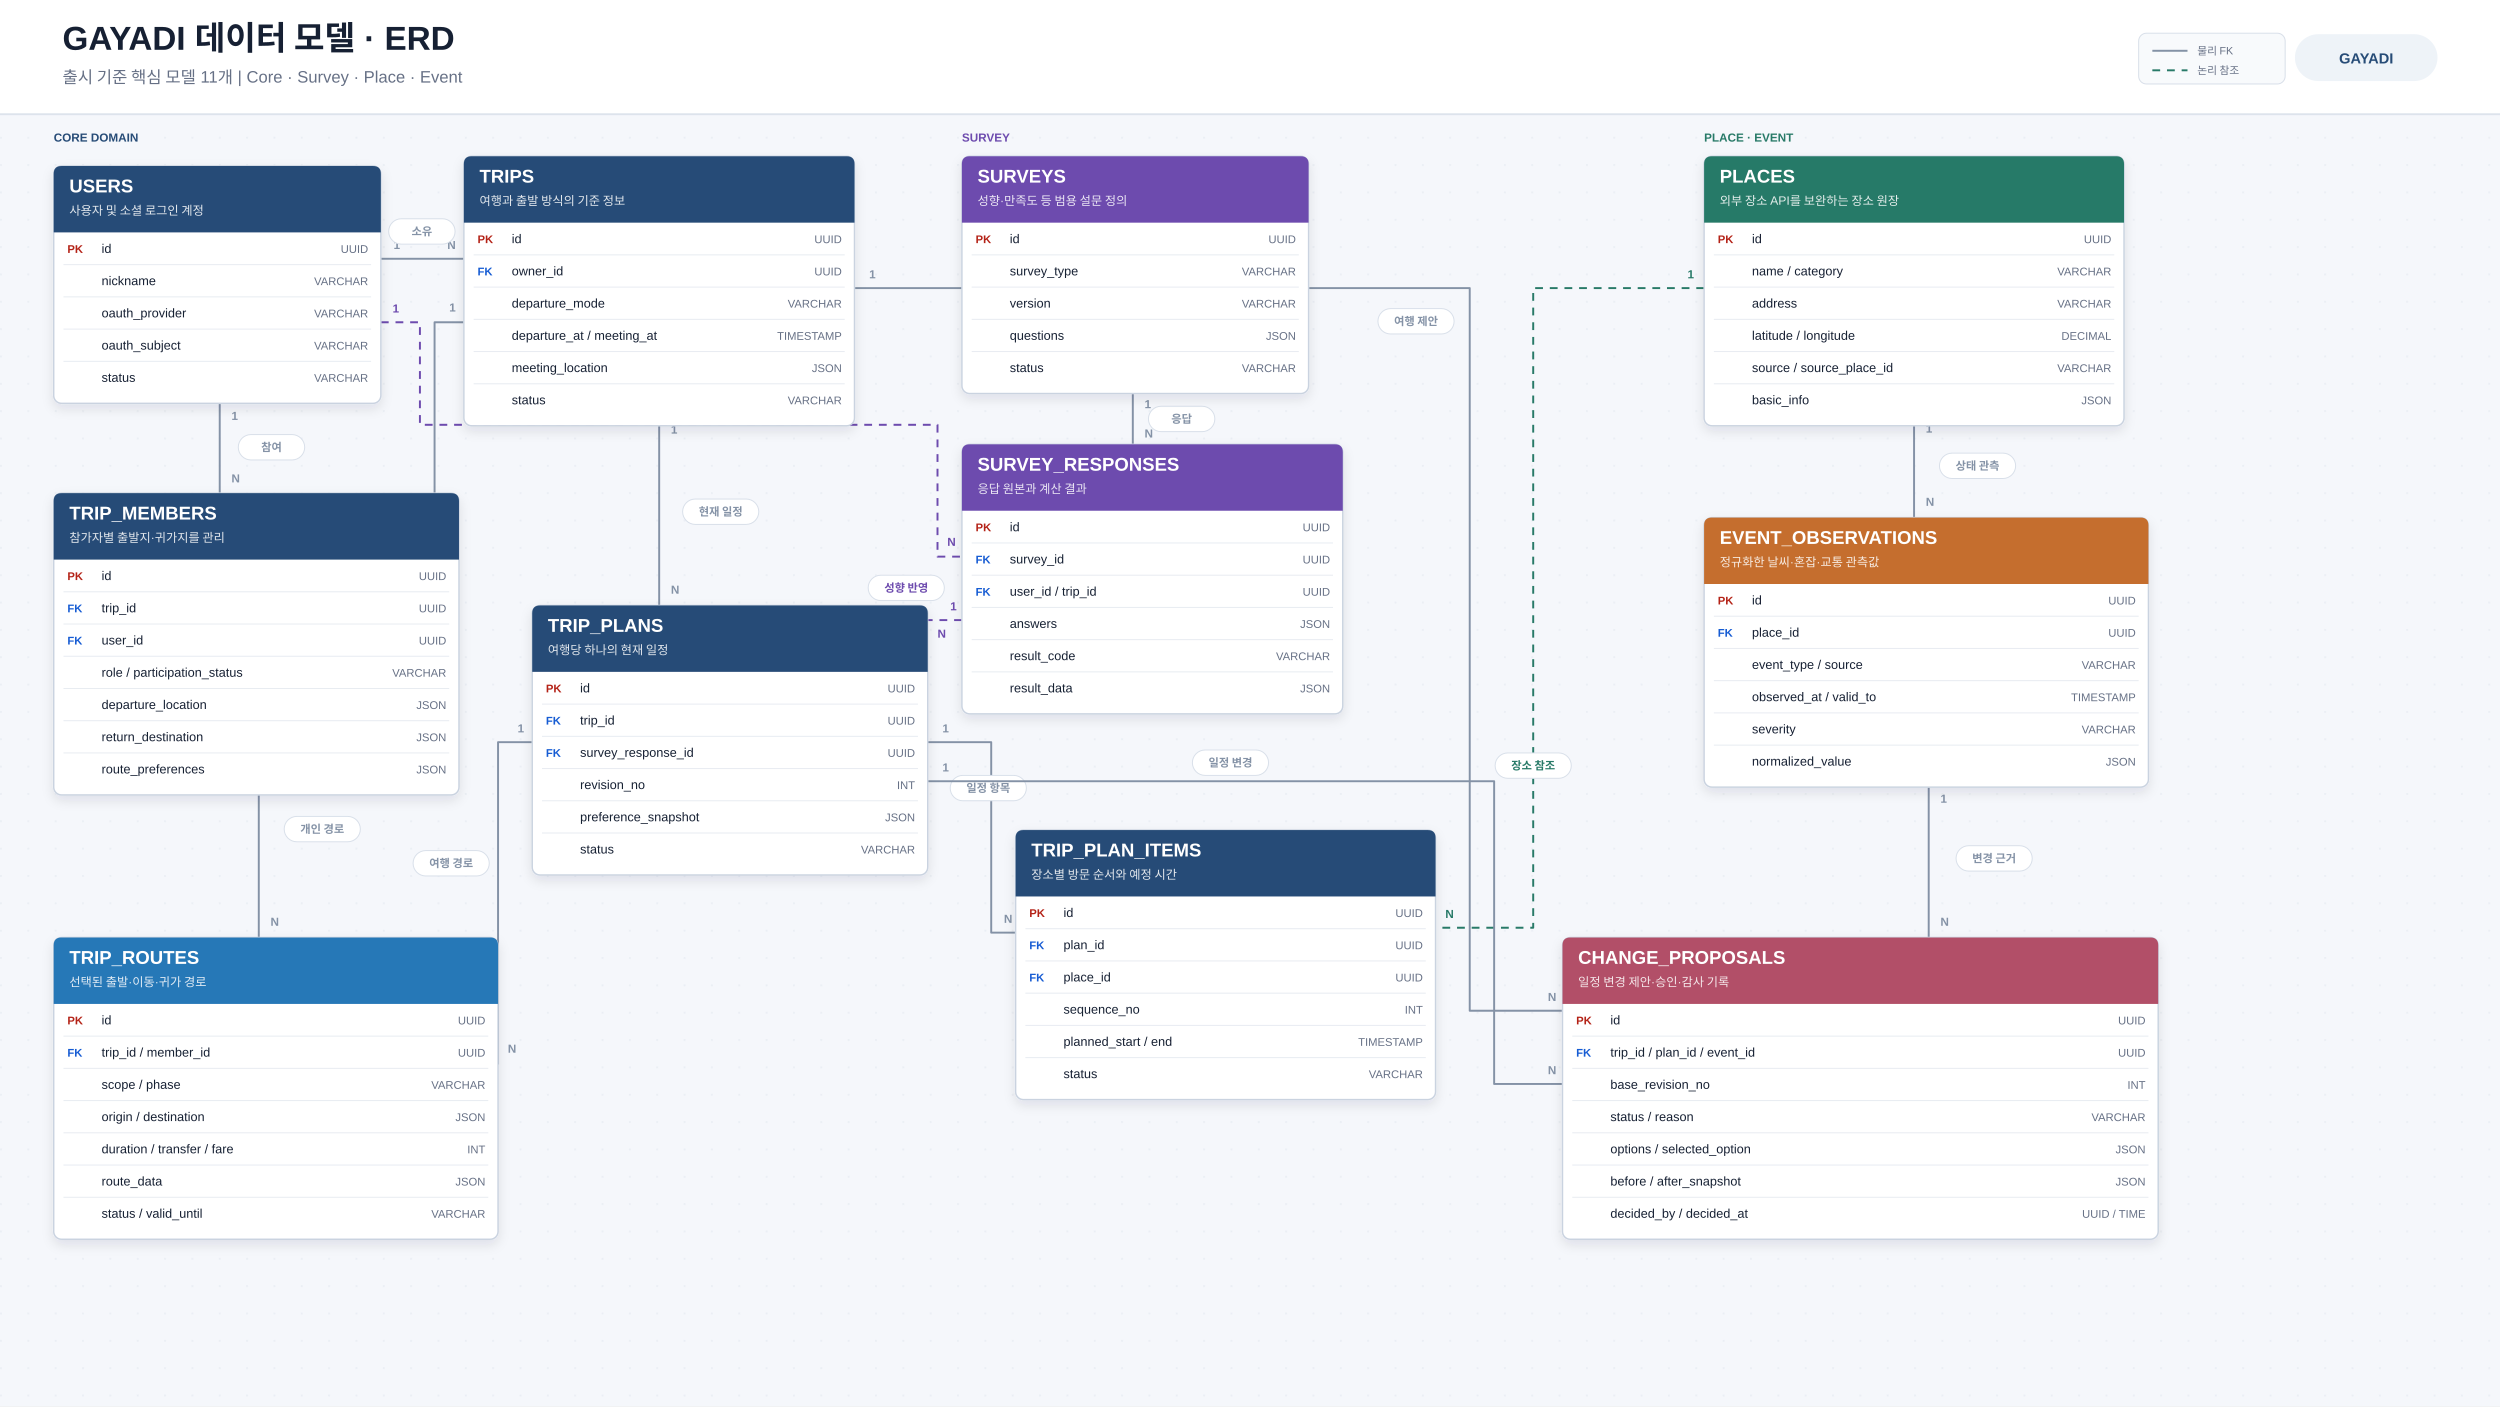
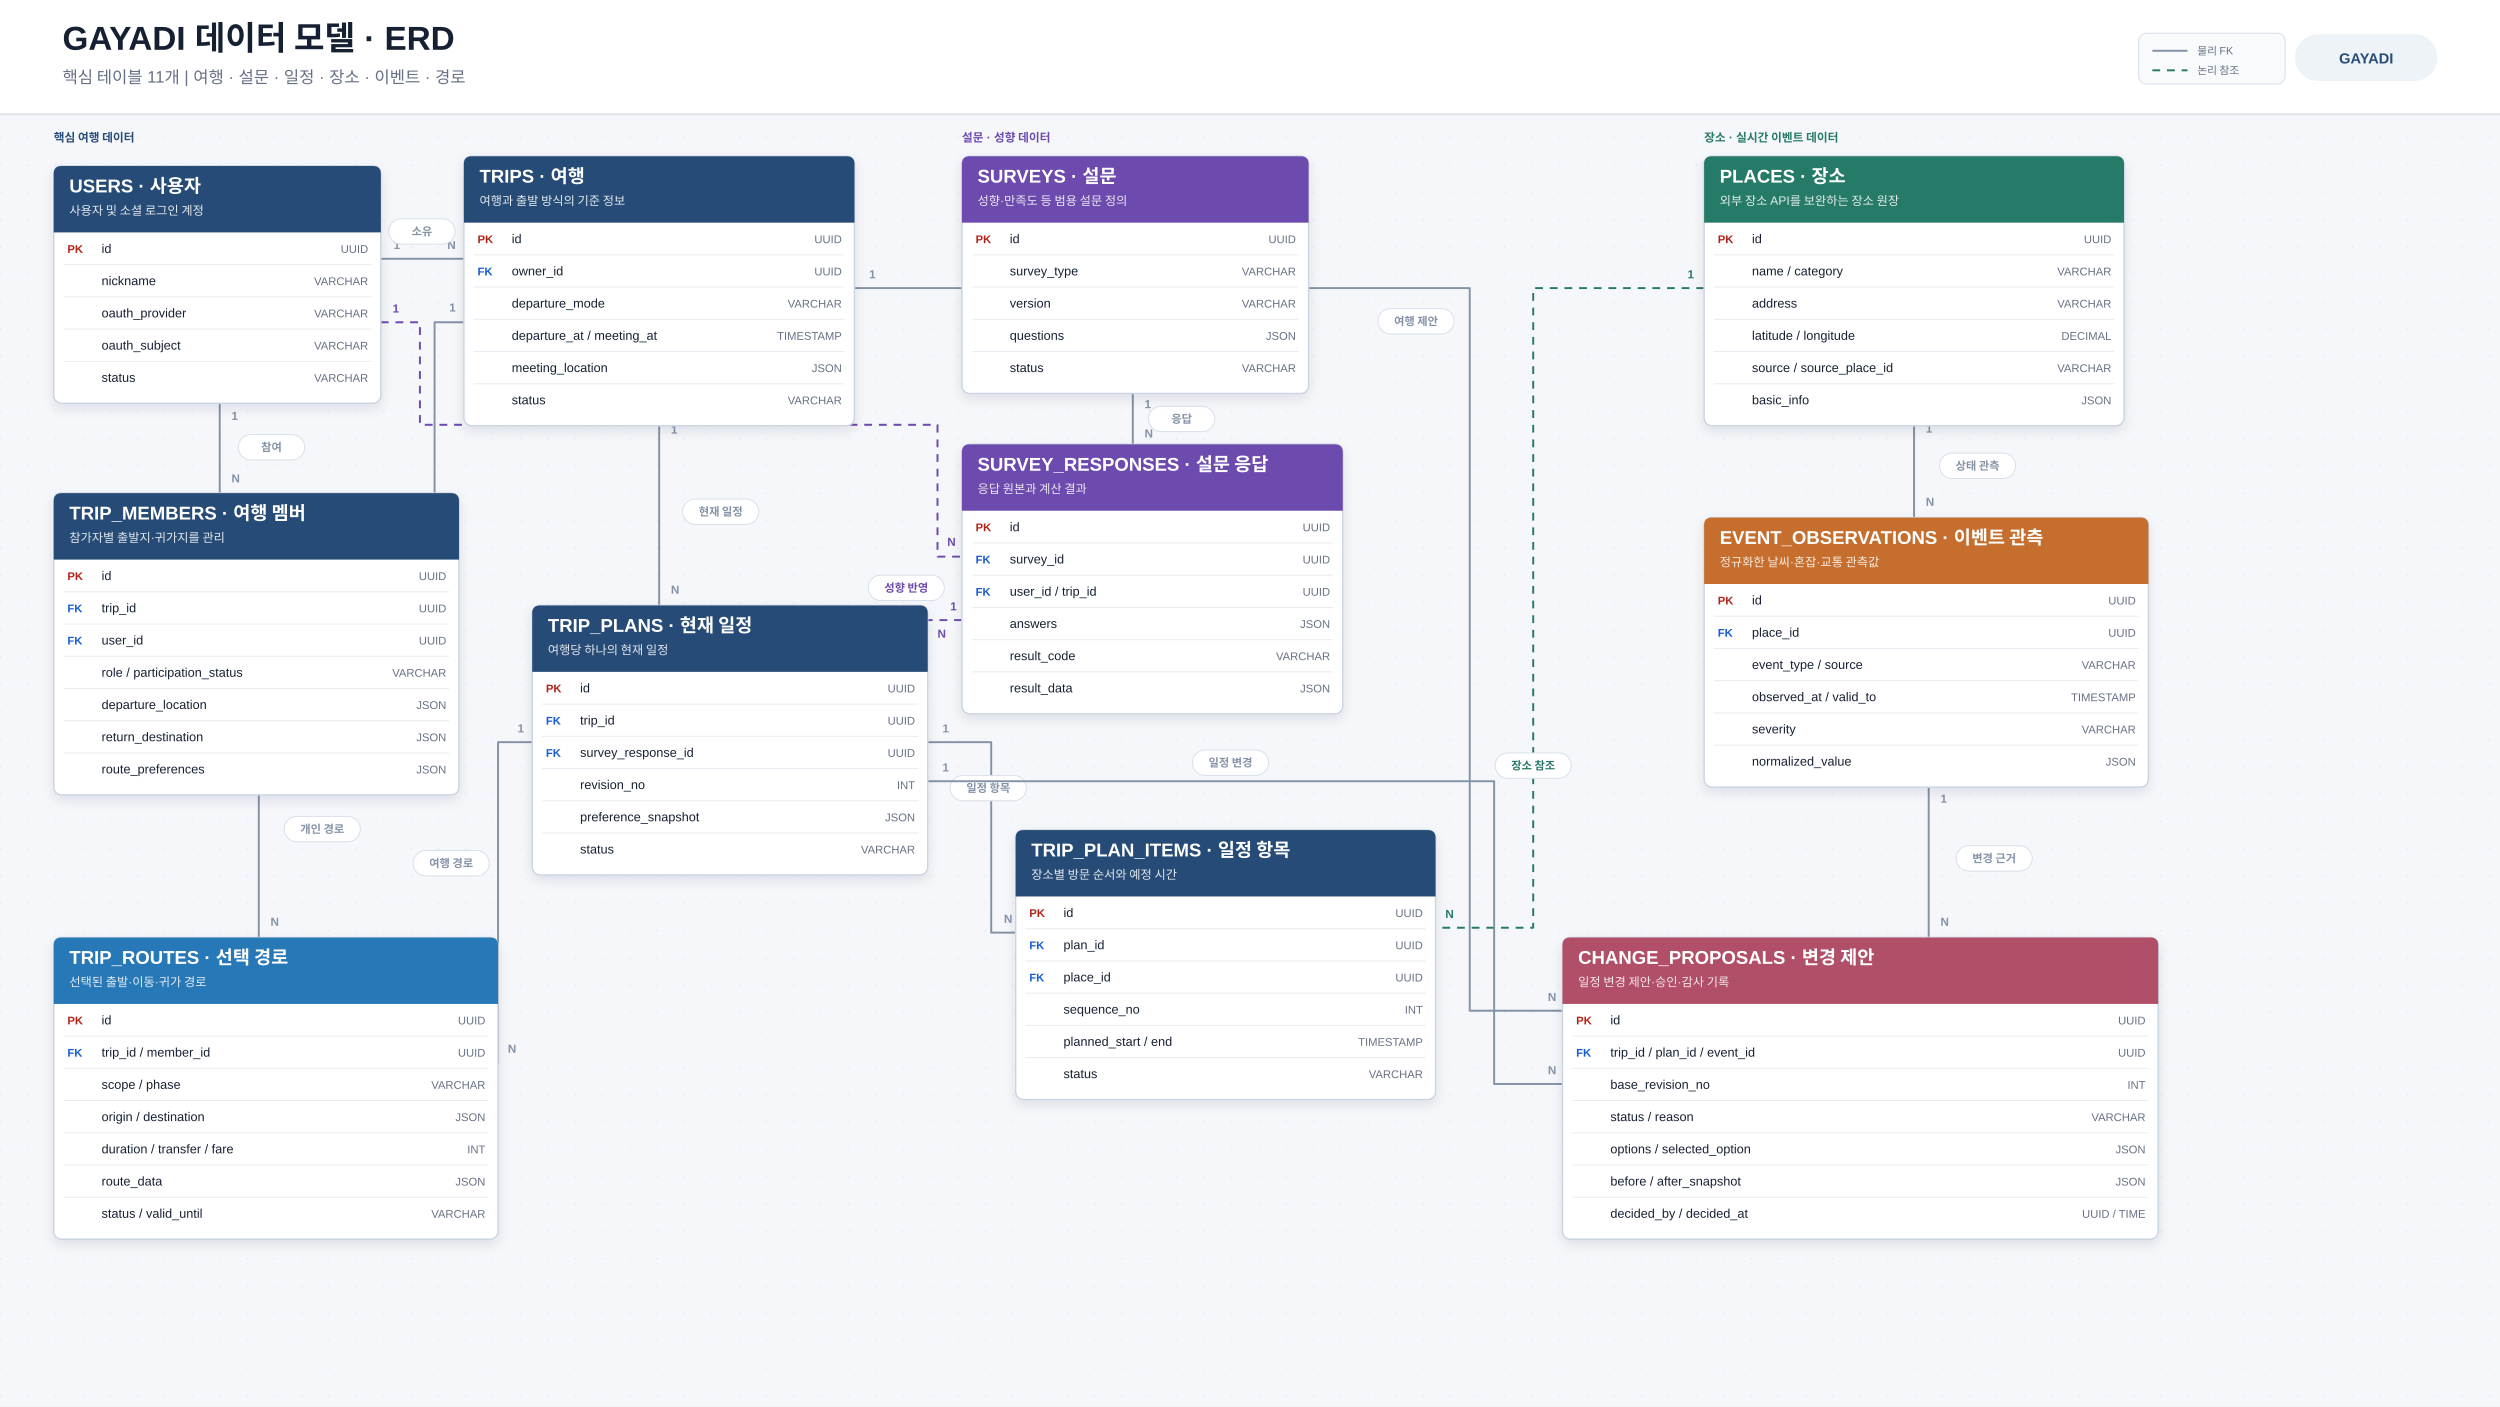
<svg xmlns="http://www.w3.org/2000/svg" width="2560" height="1440" viewBox="0 0 2560 1440">
  <defs>
    <filter id="shadow" x="-20%" y="-20%" width="140%" height="150%">
      <feDropShadow dx="0" dy="5" stdDeviation="6" flood-color="#162033" flood-opacity="0.10" />
    </filter>
    <marker id="arrow" markerWidth="10" markerHeight="10" refX="8" refY="5" orient="auto" markerUnits="strokeWidth">
      <path d="M0,0 L10,5 L0,10 Z" fill="#748197" />
    </marker>
    <pattern id="grid" width="28" height="28" patternUnits="userSpaceOnUse">
      <circle cx="1" cy="1" r="1" fill="#D9E0EA" />
    </pattern>
  </defs>
  <rect width="2560" height="1440" fill="#F5F7FB" />
  <rect width="2560" height="1440" fill="url(#grid)" opacity="0.42" />
  <g font-family="Malgun Gothic, Noto Sans KR, Arial, sans-serif">
    <rect width="2560" height="118" fill="#FFFFFF" />
    <line x1="0" y1="117" x2="2560" y2="117" stroke="#DDE3EC" stroke-width="2" />
    <text x="64" y="51" font-size="34" font-weight="700" fill="#162033">GAYADI 데이터 모델 · ERD</text>
-     <text x="64" y="85" font-size="17" fill="#667085">출시 기준 핵심 모델 11개  |  Core · Survey · Place · Event</text>
+     <text x="64" y="85" font-size="17" fill="#667085">핵심 테이블 11개  |  여행 · 설문 · 일정 · 장소 · 이벤트 · 경로</text>
    <rect x="2350" y="35" width="146" height="48" rx="24" fill="#EEF3F8" />
    <text x="2423" y="65" text-anchor="middle" font-size="15" font-weight="700" fill="#274C77">GAYADI</text>
-     <text x="55" y="145" font-size="12" font-weight="700" fill="#274C77">CORE DOMAIN</text>
-     <text x="985" y="145" font-size="12" font-weight="700" fill="#6D4BAE">SURVEY</text>
-     <text x="1745" y="145" font-size="12" font-weight="700" fill="#287A68">PLACE · EVENT</text>
+     <text x="55" y="145" font-size="12" font-weight="700" fill="#274C77">핵심 여행 데이터</text>
+     <text x="985" y="145" font-size="12" font-weight="700" fill="#6D4BAE">설문 · 성향 데이터</text>
+     <text x="1745" y="145" font-size="12" font-weight="700" fill="#287A68">장소 · 실시간 이벤트 데이터</text>
    <g transform="translate(2190,34)">
      <rect width="150" height="52" rx="8" fill="#F8FAFC" stroke="#D7DEE8" />
      <line x1="14" y1="18" x2="50" y2="18" stroke="#8492A6" stroke-width="2" />
      <text x="60" y="22" font-size="11" fill="#667085">물리 FK</text>
      <line x1="14" y1="38" x2="50" y2="38" stroke="#287A68" stroke-width="2" stroke-dasharray="8 7" />
      <text x="60" y="42" font-size="11" fill="#667085">논리 참조</text>
    </g>
    <polyline points="390,265 475,265" fill="none" stroke="#8492A6" stroke-width="2" stroke-linejoin="round" />
    <text x="403" y="255" font-size="12" font-weight="700" fill="#8492A6">1</text>
    <text x="458" y="255" font-size="12" font-weight="700" fill="#8492A6">N</text>
    <rect x="398" y="224" width="68" height="26" rx="13" fill="#FFFFFF" stroke="#D8DFE9" />
    <text x="432" y="241" text-anchor="middle" font-size="11.5" font-weight="700" fill="#8492A6">소유</text>
    <polyline points="225,413 225,505" fill="none" stroke="#8492A6" stroke-width="2" stroke-linejoin="round" />
    <text x="237" y="430" font-size="12" font-weight="700" fill="#8492A6">1</text>
    <text x="237" y="494" font-size="12" font-weight="700" fill="#8492A6">N</text>
    <rect x="244" y="445" width="68" height="26" rx="13" fill="#FFFFFF" stroke="#D8DFE9" />
    <text x="278" y="462" text-anchor="middle" font-size="11.5" font-weight="700" fill="#8492A6">참여</text>
    <polyline points="475,330 445,330 445,575 470,575" fill="none" stroke="#8492A6" stroke-width="2" stroke-linejoin="round" />
    <text x="460" y="319" font-size="12" font-weight="700" fill="#8492A6">1</text>
    <text x="454" y="565" font-size="12" font-weight="700" fill="#8492A6">N</text>
    <polyline points="1160,403 1160,455" fill="none" stroke="#8492A6" stroke-width="2" stroke-linejoin="round" />
    <text x="1172" y="418" font-size="12" font-weight="700" fill="#8492A6">1</text>
    <text x="1172" y="448" font-size="12" font-weight="700" fill="#8492A6">N</text>
    <rect x="1176" y="416" width="68" height="26" rx="13" fill="#FFFFFF" stroke="#D8DFE9" />
    <text x="1210" y="433" text-anchor="middle" font-size="11.5" font-weight="700" fill="#8492A6">응답</text>
    <polyline points="390,330 430,330 430,435 960,435 960,570 985,570" fill="none" stroke="#6D4BAE" stroke-width="2" stroke-linejoin="round" stroke-dasharray="8 7" />
    <text x="402" y="320" font-size="12" font-weight="700" fill="#6D4BAE">1</text>
    <text x="970" y="559" font-size="12" font-weight="700" fill="#6D4BAE">N</text>
    <rect x="665" y="403" width="90" height="26" rx="13" fill="#FFFFFF" stroke="#D8DFE9" />
    <text x="710" y="420" text-anchor="middle" font-size="11.5" font-weight="700" fill="#6D4BAE">사용자 응답</text>
    <polyline points="675,426 675,620" fill="none" stroke="#8492A6" stroke-width="2" stroke-linejoin="round" />
    <text x="687" y="444" font-size="12" font-weight="700" fill="#8492A6">1</text>
    <text x="687" y="608" font-size="12" font-weight="700" fill="#8492A6">N</text>
    <rect x="699" y="511" width="78" height="26" rx="13" fill="#FFFFFF" stroke="#D8DFE9" />
    <text x="738" y="528" text-anchor="middle" font-size="11.5" font-weight="700" fill="#8492A6">현재 일정</text>
    <polyline points="985,635 950,635" fill="none" stroke="#6D4BAE" stroke-width="2" stroke-linejoin="round" stroke-dasharray="8 7" />
    <text x="973" y="625" font-size="12" font-weight="700" fill="#6D4BAE">1</text>
    <text x="960" y="653" font-size="12" font-weight="700" fill="#6D4BAE">N</text>
    <rect x="889" y="589" width="78" height="26" rx="13" fill="#FFFFFF" stroke="#D8DFE9" />
    <text x="928" y="606" text-anchor="middle" font-size="11.5" font-weight="700" fill="#6D4BAE">성향 반영</text>
    <polyline points="950,760 1015,760 1015,955 1040,955" fill="none" stroke="#8492A6" stroke-width="2" stroke-linejoin="round" />
    <text x="965" y="750" font-size="12" font-weight="700" fill="#8492A6">1</text>
    <text x="1028" y="945" font-size="12" font-weight="700" fill="#8492A6">N</text>
    <rect x="973" y="794" width="78" height="26" rx="13" fill="#FFFFFF" stroke="#D8DFE9" />
    <text x="1012" y="811" text-anchor="middle" font-size="11.5" font-weight="700" fill="#8492A6">일정 항목</text>
    <polyline points="1745,295 1570,295 1570,950 1470,950" fill="none" stroke="#287A68" stroke-width="2" stroke-linejoin="round" stroke-dasharray="8 7" />
    <text x="1728" y="285" font-size="12" font-weight="700" fill="#287A68">1</text>
    <text x="1480" y="940" font-size="12" font-weight="700" fill="#287A68">N</text>
    <rect x="1531" y="771" width="78" height="26" rx="13" fill="#FFFFFF" stroke="#D8DFE9" />
    <text x="1570" y="788" text-anchor="middle" font-size="11.5" font-weight="700" fill="#287A68">장소 참조</text>
    <polyline points="265,746 265,960" fill="none" stroke="#8492A6" stroke-width="2" stroke-linejoin="round" />
    <text x="277" y="765" font-size="12" font-weight="700" fill="#8492A6">1</text>
    <text x="277" y="948" font-size="12" font-weight="700" fill="#8492A6">N</text>
    <rect x="291" y="836" width="78" height="26" rx="13" fill="#FFFFFF" stroke="#D8DFE9" />
    <text x="330" y="853" text-anchor="middle" font-size="11.5" font-weight="700" fill="#8492A6">개인 경로</text>
    <polyline points="545,760 510,760 510,1090" fill="none" stroke="#8492A6" stroke-width="2" stroke-linejoin="round" />
    <text x="530" y="750" font-size="12" font-weight="700" fill="#8492A6">1</text>
    <text x="520" y="1078" font-size="12" font-weight="700" fill="#8492A6">N</text>
    <rect x="423" y="871" width="78" height="26" rx="13" fill="#FFFFFF" stroke="#D8DFE9" />
    <text x="462" y="888" text-anchor="middle" font-size="11.5" font-weight="700" fill="#8492A6">여행 경로</text>
    <polyline points="1960,426 1960,530" fill="none" stroke="#8492A6" stroke-width="2" stroke-linejoin="round" />
    <text x="1972" y="443" font-size="12" font-weight="700" fill="#8492A6">1</text>
    <text x="1972" y="518" font-size="12" font-weight="700" fill="#8492A6">N</text>
    <rect x="1986" y="464" width="78" height="26" rx="13" fill="#FFFFFF" stroke="#D8DFE9" />
    <text x="2025" y="481" text-anchor="middle" font-size="11.5" font-weight="700" fill="#8492A6">상태 관측</text>
    <polyline points="1975,806 1975,960" fill="none" stroke="#8492A6" stroke-width="2" stroke-linejoin="round" />
    <text x="1987" y="822" font-size="12" font-weight="700" fill="#8492A6">1</text>
    <text x="1987" y="948" font-size="12" font-weight="700" fill="#8492A6">N</text>
    <rect x="2003" y="866" width="78" height="26" rx="13" fill="#FFFFFF" stroke="#D8DFE9" />
    <text x="2042" y="883" text-anchor="middle" font-size="11.5" font-weight="700" fill="#8492A6">변경 근거</text>
    <polyline points="950,800 1530,800 1530,1110 1600,1110" fill="none" stroke="#8492A6" stroke-width="2" stroke-linejoin="round" />
    <text x="965" y="790" font-size="12" font-weight="700" fill="#8492A6">1</text>
    <text x="1585" y="1100" font-size="12" font-weight="700" fill="#8492A6">N</text>
    <rect x="1221" y="768" width="78" height="26" rx="13" fill="#FFFFFF" stroke="#D8DFE9" />
    <text x="1260" y="785" text-anchor="middle" font-size="11.5" font-weight="700" fill="#8492A6">일정 변경</text>
    <polyline points="875,295 1505,295 1505,1035 1600,1035" fill="none" stroke="#8492A6" stroke-width="2" stroke-linejoin="round" />
    <text x="890" y="285" font-size="12" font-weight="700" fill="#8492A6">1</text>
    <text x="1585" y="1025" font-size="12" font-weight="700" fill="#8492A6">N</text>
    <rect x="1411" y="316" width="78" height="26" rx="13" fill="#FFFFFF" stroke="#D8DFE9" />
    <text x="1450" y="333" text-anchor="middle" font-size="11.5" font-weight="700" fill="#8492A6">여행 제안</text>
    <g filter="url(#shadow)">
      <rect x="55" y="170" width="335" height="243" rx="8" fill="#FFFFFF" stroke="#CAD3E0" stroke-width="1.5" />
      <path d="M63,170 H382 Q390,170 390,178 V238 H55 V178 Q55,170 63,170 Z" fill="#274C77" />
-       <text x="71" y="197" font-size="19" font-weight="700" fill="#FFFFFF">USERS</text>
+       <text x="71" y="197" font-size="19" font-weight="700" fill="#FFFFFF">USERS · 사용자</text>
      <text x="71" y="220" font-size="12.5" fill="#FFFFFF" opacity="0.86">사용자 및 소셜 로그인 계정</text>
      <text x="69" y="259" font-size="11.5" font-weight="700" fill="#B42318">PK</text>
      <text x="104" y="259" font-size="13" font-weight="500" fill="#162033">id</text>
      <text x="377" y="259" text-anchor="end" font-size="11.5" fill="#667085">UUID</text>
      <line x1="65" y1="271" x2="380" y2="271" stroke="#E7EBF1" />
      <text x="69" y="292" font-size="11.5" font-weight="700" fill="#667085" />
      <text x="104" y="292" font-size="13" font-weight="500" fill="#162033">nickname</text>
      <text x="377" y="292" text-anchor="end" font-size="11.5" fill="#667085">VARCHAR</text>
      <line x1="65" y1="304" x2="380" y2="304" stroke="#E7EBF1" />
      <text x="69" y="325" font-size="11.5" font-weight="700" fill="#667085" />
      <text x="104" y="325" font-size="13" font-weight="500" fill="#162033">oauth_provider</text>
      <text x="377" y="325" text-anchor="end" font-size="11.5" fill="#667085">VARCHAR</text>
      <line x1="65" y1="337" x2="380" y2="337" stroke="#E7EBF1" />
      <text x="69" y="358" font-size="11.5" font-weight="700" fill="#667085" />
      <text x="104" y="358" font-size="13" font-weight="500" fill="#162033">oauth_subject</text>
      <text x="377" y="358" text-anchor="end" font-size="11.5" fill="#667085">VARCHAR</text>
      <line x1="65" y1="370" x2="380" y2="370" stroke="#E7EBF1" />
      <text x="69" y="391" font-size="11.5" font-weight="700" fill="#667085" />
      <text x="104" y="391" font-size="13" font-weight="500" fill="#162033">status</text>
      <text x="377" y="391" text-anchor="end" font-size="11.5" fill="#667085">VARCHAR</text>
    </g>
    <g filter="url(#shadow)">
      <rect x="475" y="160" width="400" height="276" rx="8" fill="#FFFFFF" stroke="#CAD3E0" stroke-width="1.5" />
      <path d="M483,160 H867 Q875,160 875,168 V228 H475 V168 Q475,160 483,160 Z" fill="#274C77" />
-       <text x="491" y="187" font-size="19" font-weight="700" fill="#FFFFFF">TRIPS</text>
+       <text x="491" y="187" font-size="19" font-weight="700" fill="#FFFFFF">TRIPS · 여행</text>
      <text x="491" y="210" font-size="12.5" fill="#FFFFFF" opacity="0.86">여행과 출발 방식의 기준 정보</text>
      <text x="489" y="249" font-size="11.5" font-weight="700" fill="#B42318">PK</text>
      <text x="524" y="249" font-size="13" font-weight="500" fill="#162033">id</text>
      <text x="862" y="249" text-anchor="end" font-size="11.5" fill="#667085">UUID</text>
      <line x1="485" y1="261" x2="865" y2="261" stroke="#E7EBF1" />
      <text x="489" y="282" font-size="11.5" font-weight="700" fill="#175CD3">FK</text>
      <text x="524" y="282" font-size="13" font-weight="500" fill="#162033">owner_id</text>
      <text x="862" y="282" text-anchor="end" font-size="11.5" fill="#667085">UUID</text>
      <line x1="485" y1="294" x2="865" y2="294" stroke="#E7EBF1" />
      <text x="489" y="315" font-size="11.5" font-weight="700" fill="#667085" />
      <text x="524" y="315" font-size="13" font-weight="500" fill="#162033">departure_mode</text>
      <text x="862" y="315" text-anchor="end" font-size="11.5" fill="#667085">VARCHAR</text>
      <line x1="485" y1="327" x2="865" y2="327" stroke="#E7EBF1" />
      <text x="489" y="348" font-size="11.5" font-weight="700" fill="#667085" />
      <text x="524" y="348" font-size="13" font-weight="500" fill="#162033">departure_at / meeting_at</text>
      <text x="862" y="348" text-anchor="end" font-size="11.5" fill="#667085">TIMESTAMP</text>
      <line x1="485" y1="360" x2="865" y2="360" stroke="#E7EBF1" />
      <text x="489" y="381" font-size="11.5" font-weight="700" fill="#667085" />
      <text x="524" y="381" font-size="13" font-weight="500" fill="#162033">meeting_location</text>
      <text x="862" y="381" text-anchor="end" font-size="11.5" fill="#667085">JSON</text>
      <line x1="485" y1="393" x2="865" y2="393" stroke="#E7EBF1" />
      <text x="489" y="414" font-size="11.5" font-weight="700" fill="#667085" />
      <text x="524" y="414" font-size="13" font-weight="500" fill="#162033">status</text>
      <text x="862" y="414" text-anchor="end" font-size="11.5" fill="#667085">VARCHAR</text>
    </g>
    <g filter="url(#shadow)">
      <rect x="55" y="505" width="415" height="309" rx="8" fill="#FFFFFF" stroke="#CAD3E0" stroke-width="1.5" />
      <path d="M63,505 H462 Q470,505 470,513 V573 H55 V513 Q55,505 63,505 Z" fill="#274C77" />
-       <text x="71" y="532" font-size="19" font-weight="700" fill="#FFFFFF">TRIP_MEMBERS</text>
+       <text x="71" y="532" font-size="19" font-weight="700" fill="#FFFFFF">TRIP_MEMBERS · 여행 멤버</text>
      <text x="71" y="555" font-size="12.5" fill="#FFFFFF" opacity="0.86">참가자별 출발지·귀가지를 관리</text>
      <text x="69" y="594" font-size="11.5" font-weight="700" fill="#B42318">PK</text>
      <text x="104" y="594" font-size="13" font-weight="500" fill="#162033">id</text>
      <text x="457" y="594" text-anchor="end" font-size="11.5" fill="#667085">UUID</text>
      <line x1="65" y1="606" x2="460" y2="606" stroke="#E7EBF1" />
      <text x="69" y="627" font-size="11.5" font-weight="700" fill="#175CD3">FK</text>
      <text x="104" y="627" font-size="13" font-weight="500" fill="#162033">trip_id</text>
      <text x="457" y="627" text-anchor="end" font-size="11.5" fill="#667085">UUID</text>
      <line x1="65" y1="639" x2="460" y2="639" stroke="#E7EBF1" />
      <text x="69" y="660" font-size="11.5" font-weight="700" fill="#175CD3">FK</text>
      <text x="104" y="660" font-size="13" font-weight="500" fill="#162033">user_id</text>
      <text x="457" y="660" text-anchor="end" font-size="11.5" fill="#667085">UUID</text>
      <line x1="65" y1="672" x2="460" y2="672" stroke="#E7EBF1" />
      <text x="69" y="693" font-size="11.5" font-weight="700" fill="#667085" />
      <text x="104" y="693" font-size="13" font-weight="500" fill="#162033">role / participation_status</text>
      <text x="457" y="693" text-anchor="end" font-size="11.5" fill="#667085">VARCHAR</text>
      <line x1="65" y1="705" x2="460" y2="705" stroke="#E7EBF1" />
      <text x="69" y="726" font-size="11.5" font-weight="700" fill="#667085" />
      <text x="104" y="726" font-size="13" font-weight="500" fill="#162033">departure_location</text>
      <text x="457" y="726" text-anchor="end" font-size="11.5" fill="#667085">JSON</text>
      <line x1="65" y1="738" x2="460" y2="738" stroke="#E7EBF1" />
      <text x="69" y="759" font-size="11.5" font-weight="700" fill="#667085" />
      <text x="104" y="759" font-size="13" font-weight="500" fill="#162033">return_destination</text>
      <text x="457" y="759" text-anchor="end" font-size="11.5" fill="#667085">JSON</text>
      <line x1="65" y1="771" x2="460" y2="771" stroke="#E7EBF1" />
      <text x="69" y="792" font-size="11.5" font-weight="700" fill="#667085" />
      <text x="104" y="792" font-size="13" font-weight="500" fill="#162033">route_preferences</text>
      <text x="457" y="792" text-anchor="end" font-size="11.5" fill="#667085">JSON</text>
    </g>
    <g filter="url(#shadow)">
      <rect x="985" y="160" width="355" height="243" rx="8" fill="#FFFFFF" stroke="#CAD3E0" stroke-width="1.5" />
      <path d="M993,160 H1332 Q1340,160 1340,168 V228 H985 V168 Q985,160 993,160 Z" fill="#6D4BAE" />
-       <text x="1001" y="187" font-size="19" font-weight="700" fill="#FFFFFF">SURVEYS</text>
+       <text x="1001" y="187" font-size="19" font-weight="700" fill="#FFFFFF">SURVEYS · 설문</text>
      <text x="1001" y="210" font-size="12.5" fill="#FFFFFF" opacity="0.86">성향·만족도 등 범용 설문 정의</text>
      <text x="999" y="249" font-size="11.5" font-weight="700" fill="#B42318">PK</text>
      <text x="1034" y="249" font-size="13" font-weight="500" fill="#162033">id</text>
      <text x="1327" y="249" text-anchor="end" font-size="11.5" fill="#667085">UUID</text>
      <line x1="995" y1="261" x2="1330" y2="261" stroke="#E7EBF1" />
      <text x="999" y="282" font-size="11.5" font-weight="700" fill="#667085" />
      <text x="1034" y="282" font-size="13" font-weight="500" fill="#162033">survey_type</text>
      <text x="1327" y="282" text-anchor="end" font-size="11.5" fill="#667085">VARCHAR</text>
      <line x1="995" y1="294" x2="1330" y2="294" stroke="#E7EBF1" />
      <text x="999" y="315" font-size="11.5" font-weight="700" fill="#667085" />
      <text x="1034" y="315" font-size="13" font-weight="500" fill="#162033">version</text>
      <text x="1327" y="315" text-anchor="end" font-size="11.5" fill="#667085">VARCHAR</text>
      <line x1="995" y1="327" x2="1330" y2="327" stroke="#E7EBF1" />
      <text x="999" y="348" font-size="11.5" font-weight="700" fill="#667085" />
      <text x="1034" y="348" font-size="13" font-weight="500" fill="#162033">questions</text>
      <text x="1327" y="348" text-anchor="end" font-size="11.5" fill="#667085">JSON</text>
      <line x1="995" y1="360" x2="1330" y2="360" stroke="#E7EBF1" />
      <text x="999" y="381" font-size="11.5" font-weight="700" fill="#667085" />
      <text x="1034" y="381" font-size="13" font-weight="500" fill="#162033">status</text>
      <text x="1327" y="381" text-anchor="end" font-size="11.5" fill="#667085">VARCHAR</text>
    </g>
    <g filter="url(#shadow)">
      <rect x="985" y="455" width="390" height="276" rx="8" fill="#FFFFFF" stroke="#CAD3E0" stroke-width="1.5" />
      <path d="M993,455 H1367 Q1375,455 1375,463 V523 H985 V463 Q985,455 993,455 Z" fill="#6D4BAE" />
-       <text x="1001" y="482" font-size="19" font-weight="700" fill="#FFFFFF">SURVEY_RESPONSES</text>
+       <text x="1001" y="482" font-size="19" font-weight="700" fill="#FFFFFF">SURVEY_RESPONSES · 설문 응답</text>
      <text x="1001" y="505" font-size="12.5" fill="#FFFFFF" opacity="0.86">응답 원본과 계산 결과</text>
      <text x="999" y="544" font-size="11.5" font-weight="700" fill="#B42318">PK</text>
      <text x="1034" y="544" font-size="13" font-weight="500" fill="#162033">id</text>
      <text x="1362" y="544" text-anchor="end" font-size="11.5" fill="#667085">UUID</text>
      <line x1="995" y1="556" x2="1365" y2="556" stroke="#E7EBF1" />
      <text x="999" y="577" font-size="11.5" font-weight="700" fill="#175CD3">FK</text>
      <text x="1034" y="577" font-size="13" font-weight="500" fill="#162033">survey_id</text>
      <text x="1362" y="577" text-anchor="end" font-size="11.5" fill="#667085">UUID</text>
      <line x1="995" y1="589" x2="1365" y2="589" stroke="#E7EBF1" />
      <text x="999" y="610" font-size="11.5" font-weight="700" fill="#175CD3">FK</text>
      <text x="1034" y="610" font-size="13" font-weight="500" fill="#162033">user_id / trip_id</text>
      <text x="1362" y="610" text-anchor="end" font-size="11.5" fill="#667085">UUID</text>
      <line x1="995" y1="622" x2="1365" y2="622" stroke="#E7EBF1" />
      <text x="999" y="643" font-size="11.5" font-weight="700" fill="#667085" />
      <text x="1034" y="643" font-size="13" font-weight="500" fill="#162033">answers</text>
      <text x="1362" y="643" text-anchor="end" font-size="11.5" fill="#667085">JSON</text>
      <line x1="995" y1="655" x2="1365" y2="655" stroke="#E7EBF1" />
      <text x="999" y="676" font-size="11.5" font-weight="700" fill="#667085" />
      <text x="1034" y="676" font-size="13" font-weight="500" fill="#162033">result_code</text>
      <text x="1362" y="676" text-anchor="end" font-size="11.5" fill="#667085">VARCHAR</text>
      <line x1="995" y1="688" x2="1365" y2="688" stroke="#E7EBF1" />
      <text x="999" y="709" font-size="11.5" font-weight="700" fill="#667085" />
      <text x="1034" y="709" font-size="13" font-weight="500" fill="#162033">result_data</text>
      <text x="1362" y="709" text-anchor="end" font-size="11.5" fill="#667085">JSON</text>
    </g>
    <g filter="url(#shadow)">
      <rect x="545" y="620" width="405" height="276" rx="8" fill="#FFFFFF" stroke="#CAD3E0" stroke-width="1.5" />
      <path d="M553,620 H942 Q950,620 950,628 V688 H545 V628 Q545,620 553,620 Z" fill="#274C77" />
-       <text x="561" y="647" font-size="19" font-weight="700" fill="#FFFFFF">TRIP_PLANS</text>
+       <text x="561" y="647" font-size="19" font-weight="700" fill="#FFFFFF">TRIP_PLANS · 현재 일정</text>
      <text x="561" y="670" font-size="12.5" fill="#FFFFFF" opacity="0.86">여행당 하나의 현재 일정</text>
      <text x="559" y="709" font-size="11.5" font-weight="700" fill="#B42318">PK</text>
      <text x="594" y="709" font-size="13" font-weight="500" fill="#162033">id</text>
      <text x="937" y="709" text-anchor="end" font-size="11.5" fill="#667085">UUID</text>
      <line x1="555" y1="721" x2="940" y2="721" stroke="#E7EBF1" />
      <text x="559" y="742" font-size="11.5" font-weight="700" fill="#175CD3">FK</text>
      <text x="594" y="742" font-size="13" font-weight="500" fill="#162033">trip_id</text>
      <text x="937" y="742" text-anchor="end" font-size="11.5" fill="#667085">UUID</text>
      <line x1="555" y1="754" x2="940" y2="754" stroke="#E7EBF1" />
      <text x="559" y="775" font-size="11.5" font-weight="700" fill="#175CD3">FK</text>
      <text x="594" y="775" font-size="13" font-weight="500" fill="#162033">survey_response_id</text>
      <text x="937" y="775" text-anchor="end" font-size="11.5" fill="#667085">UUID</text>
      <line x1="555" y1="787" x2="940" y2="787" stroke="#E7EBF1" />
      <text x="559" y="808" font-size="11.5" font-weight="700" fill="#667085" />
      <text x="594" y="808" font-size="13" font-weight="500" fill="#162033">revision_no</text>
      <text x="937" y="808" text-anchor="end" font-size="11.5" fill="#667085">INT</text>
      <line x1="555" y1="820" x2="940" y2="820" stroke="#E7EBF1" />
      <text x="559" y="841" font-size="11.5" font-weight="700" fill="#667085" />
      <text x="594" y="841" font-size="13" font-weight="500" fill="#162033">preference_snapshot</text>
      <text x="937" y="841" text-anchor="end" font-size="11.5" fill="#667085">JSON</text>
      <line x1="555" y1="853" x2="940" y2="853" stroke="#E7EBF1" />
      <text x="559" y="874" font-size="11.5" font-weight="700" fill="#667085" />
      <text x="594" y="874" font-size="13" font-weight="500" fill="#162033">status</text>
      <text x="937" y="874" text-anchor="end" font-size="11.5" fill="#667085">VARCHAR</text>
    </g>
    <g filter="url(#shadow)">
      <rect x="1040" y="850" width="430" height="276" rx="8" fill="#FFFFFF" stroke="#CAD3E0" stroke-width="1.5" />
      <path d="M1048,850 H1462 Q1470,850 1470,858 V918 H1040 V858 Q1040,850 1048,850 Z" fill="#274C77" />
-       <text x="1056" y="877" font-size="19" font-weight="700" fill="#FFFFFF">TRIP_PLAN_ITEMS</text>
+       <text x="1056" y="877" font-size="19" font-weight="700" fill="#FFFFFF">TRIP_PLAN_ITEMS · 일정 항목</text>
      <text x="1056" y="900" font-size="12.5" fill="#FFFFFF" opacity="0.86">장소별 방문 순서와 예정 시간</text>
      <text x="1054" y="939" font-size="11.5" font-weight="700" fill="#B42318">PK</text>
      <text x="1089" y="939" font-size="13" font-weight="500" fill="#162033">id</text>
      <text x="1457" y="939" text-anchor="end" font-size="11.5" fill="#667085">UUID</text>
      <line x1="1050" y1="951" x2="1460" y2="951" stroke="#E7EBF1" />
      <text x="1054" y="972" font-size="11.5" font-weight="700" fill="#175CD3">FK</text>
      <text x="1089" y="972" font-size="13" font-weight="500" fill="#162033">plan_id</text>
      <text x="1457" y="972" text-anchor="end" font-size="11.5" fill="#667085">UUID</text>
      <line x1="1050" y1="984" x2="1460" y2="984" stroke="#E7EBF1" />
      <text x="1054" y="1005" font-size="11.5" font-weight="700" fill="#175CD3">FK</text>
      <text x="1089" y="1005" font-size="13" font-weight="500" fill="#162033">place_id</text>
      <text x="1457" y="1005" text-anchor="end" font-size="11.5" fill="#667085">UUID</text>
      <line x1="1050" y1="1017" x2="1460" y2="1017" stroke="#E7EBF1" />
      <text x="1054" y="1038" font-size="11.5" font-weight="700" fill="#667085" />
      <text x="1089" y="1038" font-size="13" font-weight="500" fill="#162033">sequence_no</text>
      <text x="1457" y="1038" text-anchor="end" font-size="11.5" fill="#667085">INT</text>
      <line x1="1050" y1="1050" x2="1460" y2="1050" stroke="#E7EBF1" />
      <text x="1054" y="1071" font-size="11.5" font-weight="700" fill="#667085" />
      <text x="1089" y="1071" font-size="13" font-weight="500" fill="#162033">planned_start / end</text>
      <text x="1457" y="1071" text-anchor="end" font-size="11.5" fill="#667085">TIMESTAMP</text>
      <line x1="1050" y1="1083" x2="1460" y2="1083" stroke="#E7EBF1" />
      <text x="1054" y="1104" font-size="11.5" font-weight="700" fill="#667085" />
      <text x="1089" y="1104" font-size="13" font-weight="500" fill="#162033">status</text>
      <text x="1457" y="1104" text-anchor="end" font-size="11.5" fill="#667085">VARCHAR</text>
    </g>
    <g filter="url(#shadow)">
      <rect x="55" y="960" width="455" height="309" rx="8" fill="#FFFFFF" stroke="#CAD3E0" stroke-width="1.5" />
      <path d="M63,960 H502 Q510,960 510,968 V1028 H55 V968 Q55,960 63,960 Z" fill="#2878B7" />
-       <text x="71" y="987" font-size="19" font-weight="700" fill="#FFFFFF">TRIP_ROUTES</text>
+       <text x="71" y="987" font-size="19" font-weight="700" fill="#FFFFFF">TRIP_ROUTES · 선택 경로</text>
      <text x="71" y="1010" font-size="12.5" fill="#FFFFFF" opacity="0.86">선택된 출발·이동·귀가 경로</text>
      <text x="69" y="1049" font-size="11.5" font-weight="700" fill="#B42318">PK</text>
      <text x="104" y="1049" font-size="13" font-weight="500" fill="#162033">id</text>
      <text x="497" y="1049" text-anchor="end" font-size="11.5" fill="#667085">UUID</text>
      <line x1="65" y1="1061" x2="500" y2="1061" stroke="#E7EBF1" />
      <text x="69" y="1082" font-size="11.5" font-weight="700" fill="#175CD3">FK</text>
      <text x="104" y="1082" font-size="13" font-weight="500" fill="#162033">trip_id / member_id</text>
      <text x="497" y="1082" text-anchor="end" font-size="11.5" fill="#667085">UUID</text>
      <line x1="65" y1="1094" x2="500" y2="1094" stroke="#E7EBF1" />
      <text x="69" y="1115" font-size="11.5" font-weight="700" fill="#667085" />
      <text x="104" y="1115" font-size="13" font-weight="500" fill="#162033">scope / phase</text>
      <text x="497" y="1115" text-anchor="end" font-size="11.5" fill="#667085">VARCHAR</text>
      <line x1="65" y1="1127" x2="500" y2="1127" stroke="#E7EBF1" />
      <text x="69" y="1148" font-size="11.5" font-weight="700" fill="#667085" />
      <text x="104" y="1148" font-size="13" font-weight="500" fill="#162033">origin / destination</text>
      <text x="497" y="1148" text-anchor="end" font-size="11.5" fill="#667085">JSON</text>
      <line x1="65" y1="1160" x2="500" y2="1160" stroke="#E7EBF1" />
      <text x="69" y="1181" font-size="11.5" font-weight="700" fill="#667085" />
      <text x="104" y="1181" font-size="13" font-weight="500" fill="#162033">duration / transfer / fare</text>
      <text x="497" y="1181" text-anchor="end" font-size="11.5" fill="#667085">INT</text>
      <line x1="65" y1="1193" x2="500" y2="1193" stroke="#E7EBF1" />
      <text x="69" y="1214" font-size="11.5" font-weight="700" fill="#667085" />
      <text x="104" y="1214" font-size="13" font-weight="500" fill="#162033">route_data</text>
      <text x="497" y="1214" text-anchor="end" font-size="11.5" fill="#667085">JSON</text>
      <line x1="65" y1="1226" x2="500" y2="1226" stroke="#E7EBF1" />
      <text x="69" y="1247" font-size="11.5" font-weight="700" fill="#667085" />
      <text x="104" y="1247" font-size="13" font-weight="500" fill="#162033">status / valid_until</text>
      <text x="497" y="1247" text-anchor="end" font-size="11.5" fill="#667085">VARCHAR</text>
    </g>
    <g filter="url(#shadow)">
      <rect x="1745" y="160" width="430" height="276" rx="8" fill="#FFFFFF" stroke="#CAD3E0" stroke-width="1.5" />
      <path d="M1753,160 H2167 Q2175,160 2175,168 V228 H1745 V168 Q1745,160 1753,160 Z" fill="#287A68" />
-       <text x="1761" y="187" font-size="19" font-weight="700" fill="#FFFFFF">PLACES</text>
+       <text x="1761" y="187" font-size="19" font-weight="700" fill="#FFFFFF">PLACES · 장소</text>
      <text x="1761" y="210" font-size="12.5" fill="#FFFFFF" opacity="0.86">외부 장소 API를 보완하는 장소 원장</text>
      <text x="1759" y="249" font-size="11.5" font-weight="700" fill="#B42318">PK</text>
      <text x="1794" y="249" font-size="13" font-weight="500" fill="#162033">id</text>
      <text x="2162" y="249" text-anchor="end" font-size="11.5" fill="#667085">UUID</text>
      <line x1="1755" y1="261" x2="2165" y2="261" stroke="#E7EBF1" />
      <text x="1759" y="282" font-size="11.5" font-weight="700" fill="#667085" />
      <text x="1794" y="282" font-size="13" font-weight="500" fill="#162033">name / category</text>
      <text x="2162" y="282" text-anchor="end" font-size="11.5" fill="#667085">VARCHAR</text>
      <line x1="1755" y1="294" x2="2165" y2="294" stroke="#E7EBF1" />
      <text x="1759" y="315" font-size="11.5" font-weight="700" fill="#667085" />
      <text x="1794" y="315" font-size="13" font-weight="500" fill="#162033">address</text>
      <text x="2162" y="315" text-anchor="end" font-size="11.5" fill="#667085">VARCHAR</text>
      <line x1="1755" y1="327" x2="2165" y2="327" stroke="#E7EBF1" />
      <text x="1759" y="348" font-size="11.5" font-weight="700" fill="#667085" />
      <text x="1794" y="348" font-size="13" font-weight="500" fill="#162033">latitude / longitude</text>
      <text x="2162" y="348" text-anchor="end" font-size="11.5" fill="#667085">DECIMAL</text>
      <line x1="1755" y1="360" x2="2165" y2="360" stroke="#E7EBF1" />
      <text x="1759" y="381" font-size="11.5" font-weight="700" fill="#667085" />
      <text x="1794" y="381" font-size="13" font-weight="500" fill="#162033">source / source_place_id</text>
      <text x="2162" y="381" text-anchor="end" font-size="11.5" fill="#667085">VARCHAR</text>
      <line x1="1755" y1="393" x2="2165" y2="393" stroke="#E7EBF1" />
      <text x="1759" y="414" font-size="11.5" font-weight="700" fill="#667085" />
      <text x="1794" y="414" font-size="13" font-weight="500" fill="#162033">basic_info</text>
      <text x="2162" y="414" text-anchor="end" font-size="11.5" fill="#667085">JSON</text>
    </g>
    <g filter="url(#shadow)">
      <rect x="1745" y="530" width="455" height="276" rx="8" fill="#FFFFFF" stroke="#CAD3E0" stroke-width="1.5" />
      <path d="M1753,530 H2192 Q2200,530 2200,538 V598 H1745 V538 Q1745,530 1753,530 Z" fill="#C56E2D" />
-       <text x="1761" y="557" font-size="19" font-weight="700" fill="#FFFFFF">EVENT_OBSERVATIONS</text>
+       <text x="1761" y="557" font-size="19" font-weight="700" fill="#FFFFFF">EVENT_OBSERVATIONS · 이벤트 관측</text>
      <text x="1761" y="580" font-size="12.5" fill="#FFFFFF" opacity="0.86">정규화한 날씨·혼잡·교통 관측값</text>
      <text x="1759" y="619" font-size="11.5" font-weight="700" fill="#B42318">PK</text>
      <text x="1794" y="619" font-size="13" font-weight="500" fill="#162033">id</text>
      <text x="2187" y="619" text-anchor="end" font-size="11.5" fill="#667085">UUID</text>
      <line x1="1755" y1="631" x2="2190" y2="631" stroke="#E7EBF1" />
      <text x="1759" y="652" font-size="11.5" font-weight="700" fill="#175CD3">FK</text>
      <text x="1794" y="652" font-size="13" font-weight="500" fill="#162033">place_id</text>
      <text x="2187" y="652" text-anchor="end" font-size="11.5" fill="#667085">UUID</text>
      <line x1="1755" y1="664" x2="2190" y2="664" stroke="#E7EBF1" />
      <text x="1759" y="685" font-size="11.5" font-weight="700" fill="#667085" />
      <text x="1794" y="685" font-size="13" font-weight="500" fill="#162033">event_type / source</text>
      <text x="2187" y="685" text-anchor="end" font-size="11.5" fill="#667085">VARCHAR</text>
      <line x1="1755" y1="697" x2="2190" y2="697" stroke="#E7EBF1" />
      <text x="1759" y="718" font-size="11.5" font-weight="700" fill="#667085" />
      <text x="1794" y="718" font-size="13" font-weight="500" fill="#162033">observed_at / valid_to</text>
      <text x="2187" y="718" text-anchor="end" font-size="11.5" fill="#667085">TIMESTAMP</text>
      <line x1="1755" y1="730" x2="2190" y2="730" stroke="#E7EBF1" />
      <text x="1759" y="751" font-size="11.5" font-weight="700" fill="#667085" />
      <text x="1794" y="751" font-size="13" font-weight="500" fill="#162033">severity</text>
      <text x="2187" y="751" text-anchor="end" font-size="11.5" fill="#667085">VARCHAR</text>
      <line x1="1755" y1="763" x2="2190" y2="763" stroke="#E7EBF1" />
      <text x="1759" y="784" font-size="11.5" font-weight="700" fill="#667085" />
      <text x="1794" y="784" font-size="13" font-weight="500" fill="#162033">normalized_value</text>
      <text x="2187" y="784" text-anchor="end" font-size="11.5" fill="#667085">JSON</text>
    </g>
    <g filter="url(#shadow)">
      <rect x="1600" y="960" width="610" height="309" rx="8" fill="#FFFFFF" stroke="#CAD3E0" stroke-width="1.5" />
      <path d="M1608,960 H2202 Q2210,960 2210,968 V1028 H1600 V968 Q1600,960 1608,960 Z" fill="#B24F67" />
-       <text x="1616" y="987" font-size="19" font-weight="700" fill="#FFFFFF">CHANGE_PROPOSALS</text>
+       <text x="1616" y="987" font-size="19" font-weight="700" fill="#FFFFFF">CHANGE_PROPOSALS · 변경 제안</text>
      <text x="1616" y="1010" font-size="12.5" fill="#FFFFFF" opacity="0.86">일정 변경 제안·승인·감사 기록</text>
      <text x="1614" y="1049" font-size="11.5" font-weight="700" fill="#B42318">PK</text>
      <text x="1649" y="1049" font-size="13" font-weight="500" fill="#162033">id</text>
      <text x="2197" y="1049" text-anchor="end" font-size="11.5" fill="#667085">UUID</text>
      <line x1="1610" y1="1061" x2="2200" y2="1061" stroke="#E7EBF1" />
      <text x="1614" y="1082" font-size="11.5" font-weight="700" fill="#175CD3">FK</text>
      <text x="1649" y="1082" font-size="13" font-weight="500" fill="#162033">trip_id / plan_id / event_id</text>
      <text x="2197" y="1082" text-anchor="end" font-size="11.5" fill="#667085">UUID</text>
      <line x1="1610" y1="1094" x2="2200" y2="1094" stroke="#E7EBF1" />
      <text x="1614" y="1115" font-size="11.5" font-weight="700" fill="#667085" />
      <text x="1649" y="1115" font-size="13" font-weight="500" fill="#162033">base_revision_no</text>
      <text x="2197" y="1115" text-anchor="end" font-size="11.5" fill="#667085">INT</text>
      <line x1="1610" y1="1127" x2="2200" y2="1127" stroke="#E7EBF1" />
      <text x="1614" y="1148" font-size="11.5" font-weight="700" fill="#667085" />
      <text x="1649" y="1148" font-size="13" font-weight="500" fill="#162033">status / reason</text>
      <text x="2197" y="1148" text-anchor="end" font-size="11.5" fill="#667085">VARCHAR</text>
      <line x1="1610" y1="1160" x2="2200" y2="1160" stroke="#E7EBF1" />
      <text x="1614" y="1181" font-size="11.5" font-weight="700" fill="#667085" />
      <text x="1649" y="1181" font-size="13" font-weight="500" fill="#162033">options / selected_option</text>
      <text x="2197" y="1181" text-anchor="end" font-size="11.5" fill="#667085">JSON</text>
      <line x1="1610" y1="1193" x2="2200" y2="1193" stroke="#E7EBF1" />
      <text x="1614" y="1214" font-size="11.5" font-weight="700" fill="#667085" />
      <text x="1649" y="1214" font-size="13" font-weight="500" fill="#162033">before / after_snapshot</text>
      <text x="2197" y="1214" text-anchor="end" font-size="11.5" fill="#667085">JSON</text>
      <line x1="1610" y1="1226" x2="2200" y2="1226" stroke="#E7EBF1" />
      <text x="1614" y="1247" font-size="11.5" font-weight="700" fill="#667085" />
      <text x="1649" y="1247" font-size="13" font-weight="500" fill="#162033">decided_by / decided_at</text>
      <text x="2197" y="1247" text-anchor="end" font-size="11.5" fill="#667085">UUID / TIME</text>
    </g>
  </g>
</svg>
